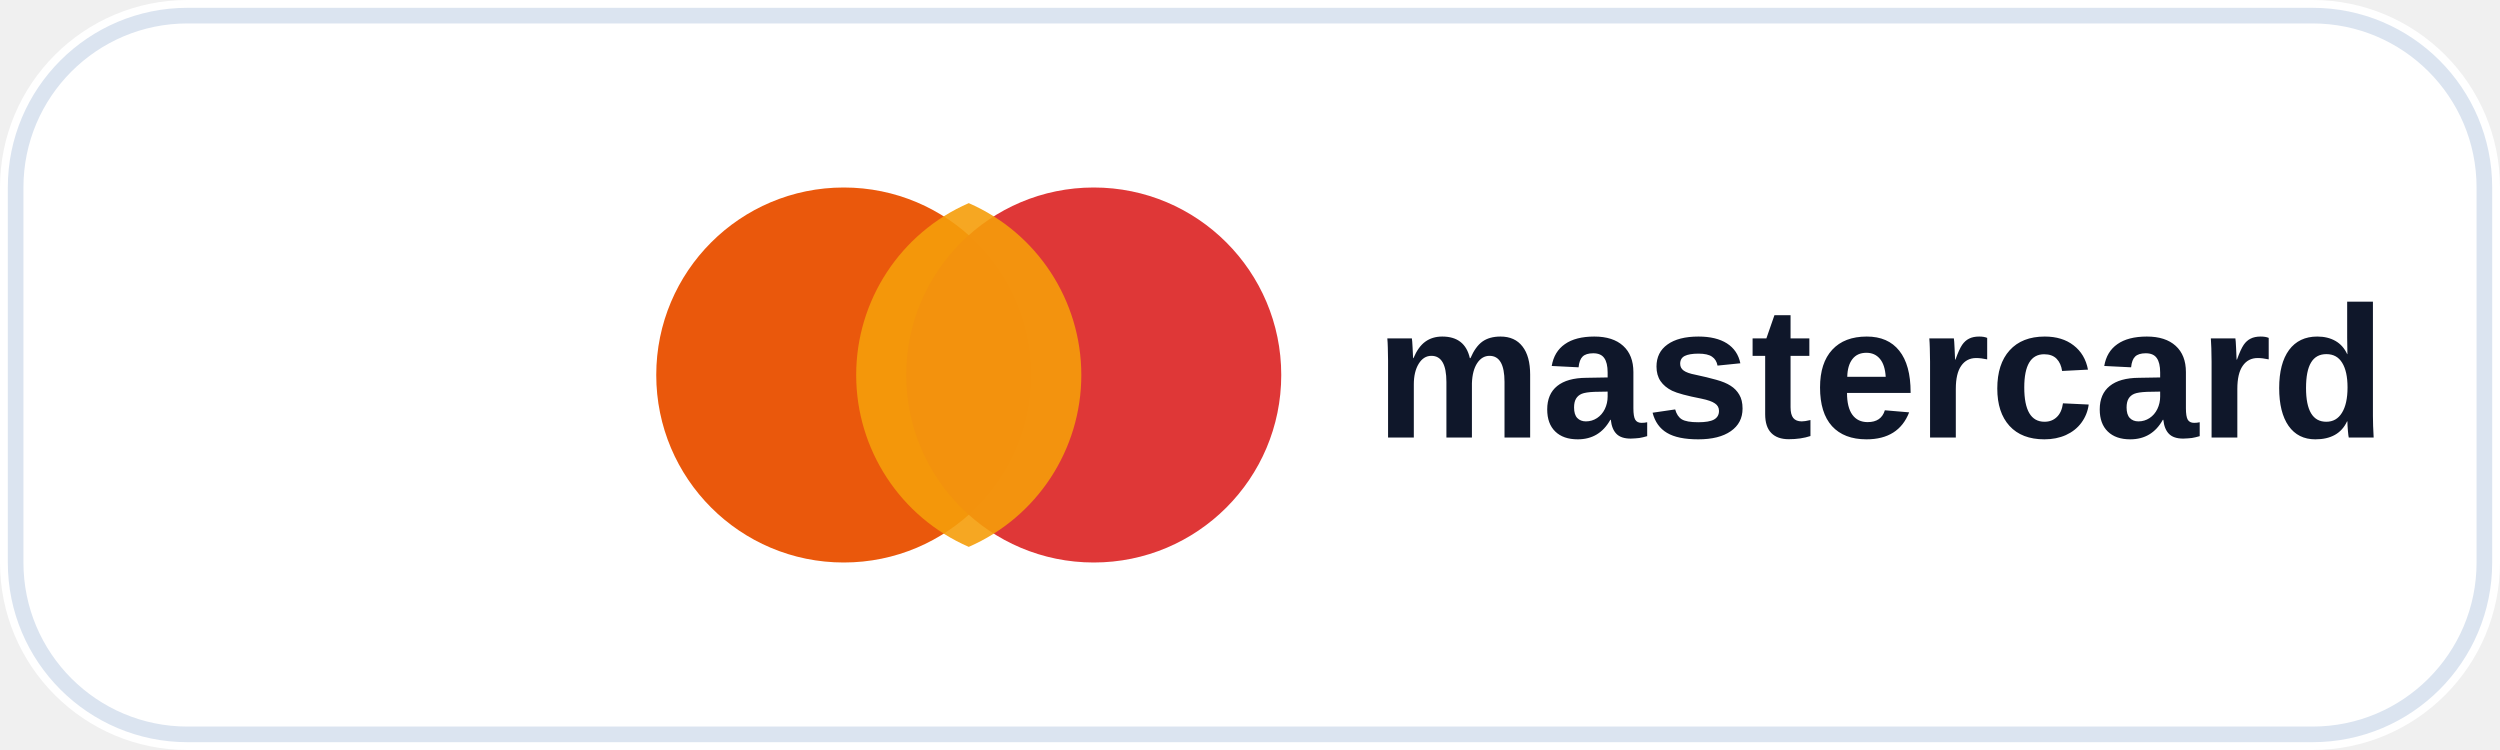
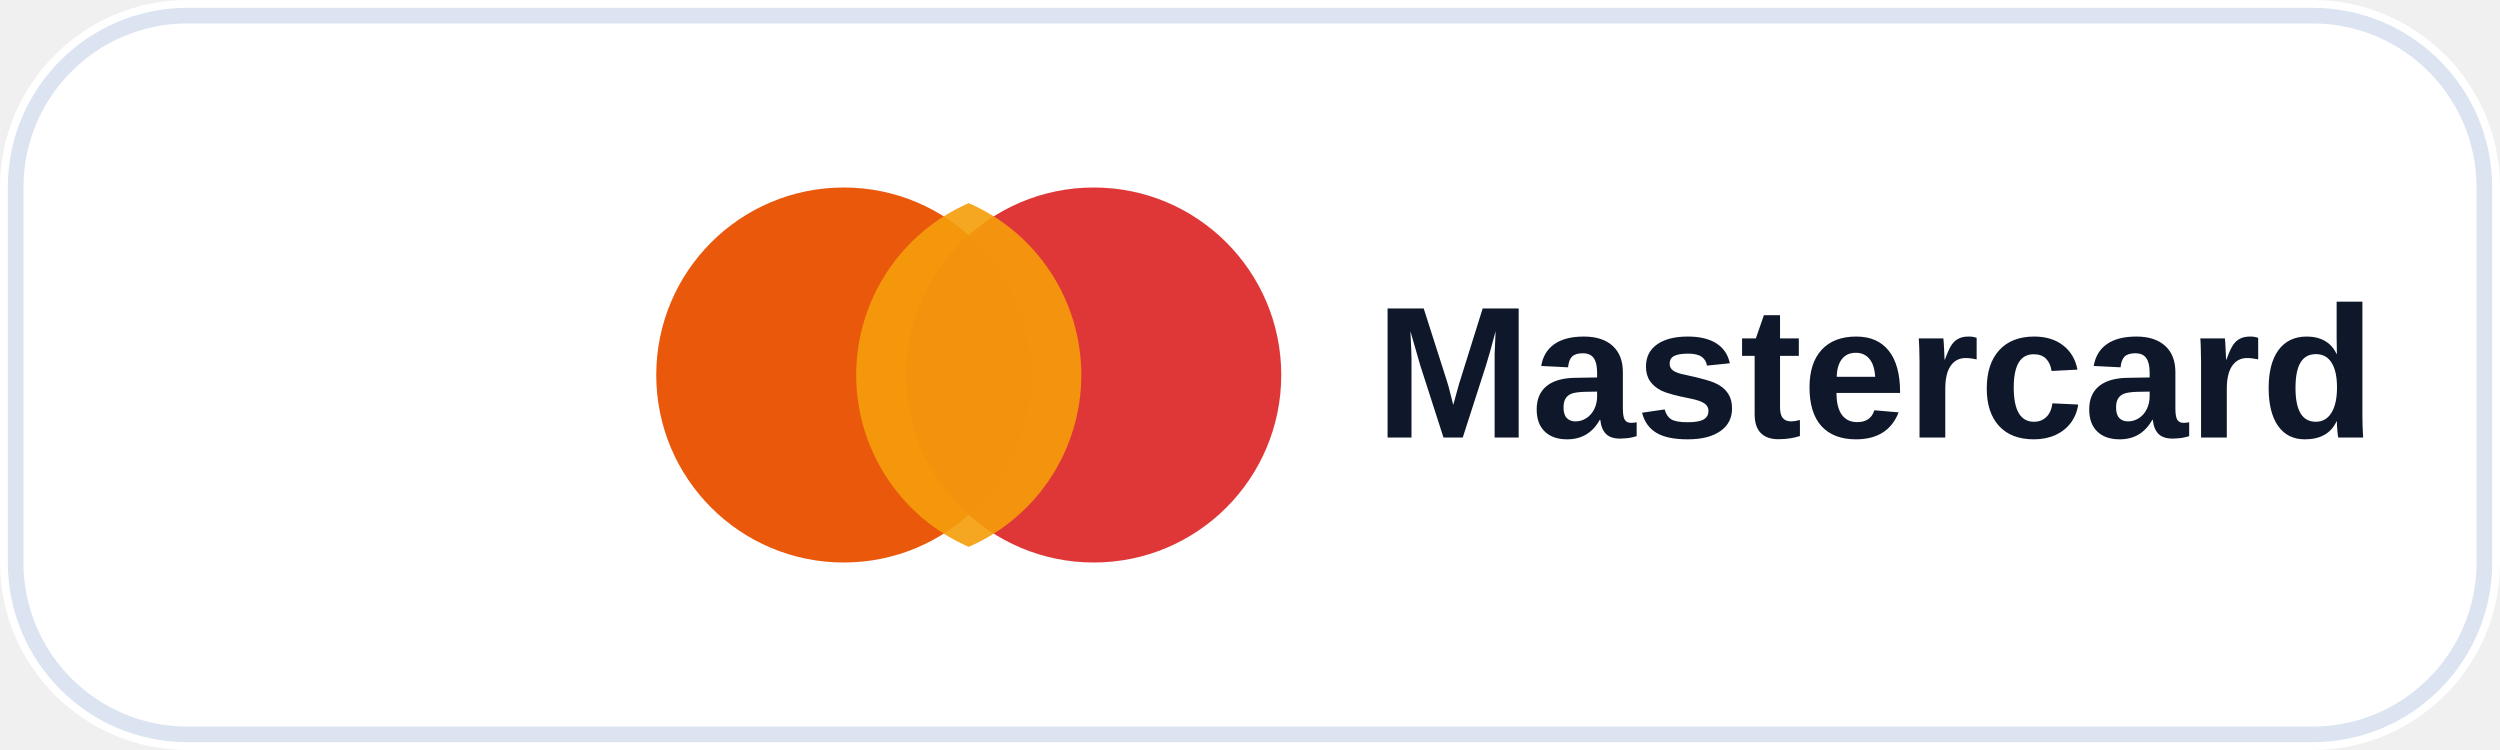
<svg xmlns="http://www.w3.org/2000/svg" width="320" height="96" viewBox="0 0 320 96" role="img" aria-labelledby="title">
  <rect width="320" height="96" rx="24" fill="#ffffff" />
  <rect x="2" y="2" width="316" height="92" rx="22" fill="none" stroke="#dbe4f0" stroke-width="2" />
  <circle cx="108" cy="48" r="24" fill="#ea580c" />
  <circle cx="140" cy="48" r="24" fill="#dc2626" fill-opacity=".92" />
  <path d="M124 26a24 24 0 0 0 0 44a24 24 0 0 0 0-44z" fill="#f59e0b" fill-opacity=".9" />
-   <text x="176" y="56" font-size="24" font-family="Arial, Helvetica, sans-serif" font-weight="700" fill="#0f172a">mastercard</text>
+   <text x="176" y="56" font-size="24" font-family="Arial, Helvetica, sans-serif" font-weight="700" fill="#0f172a">Mastercard</text>
</svg>
